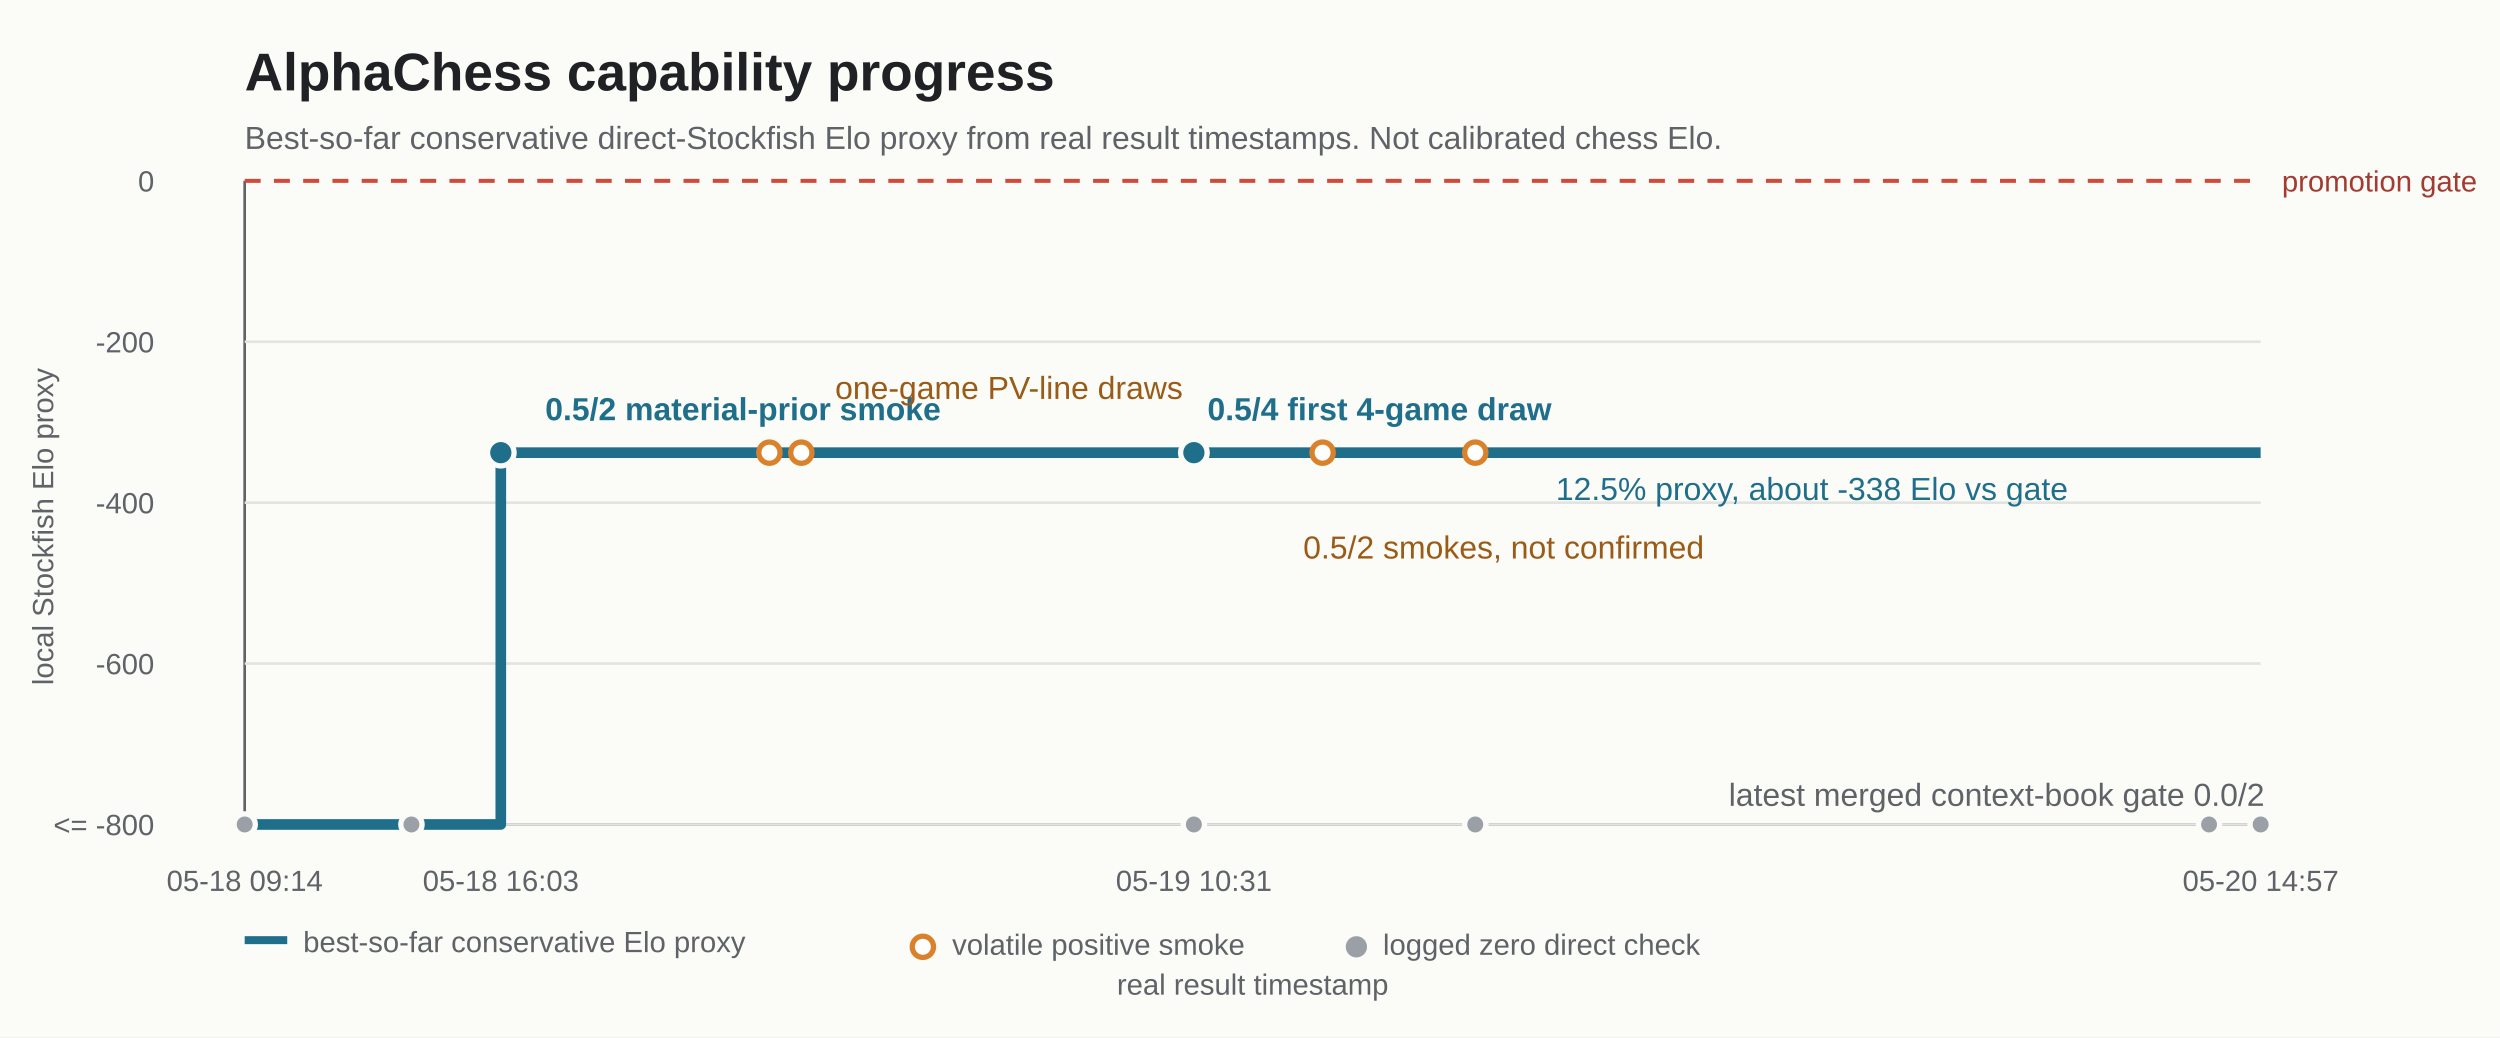
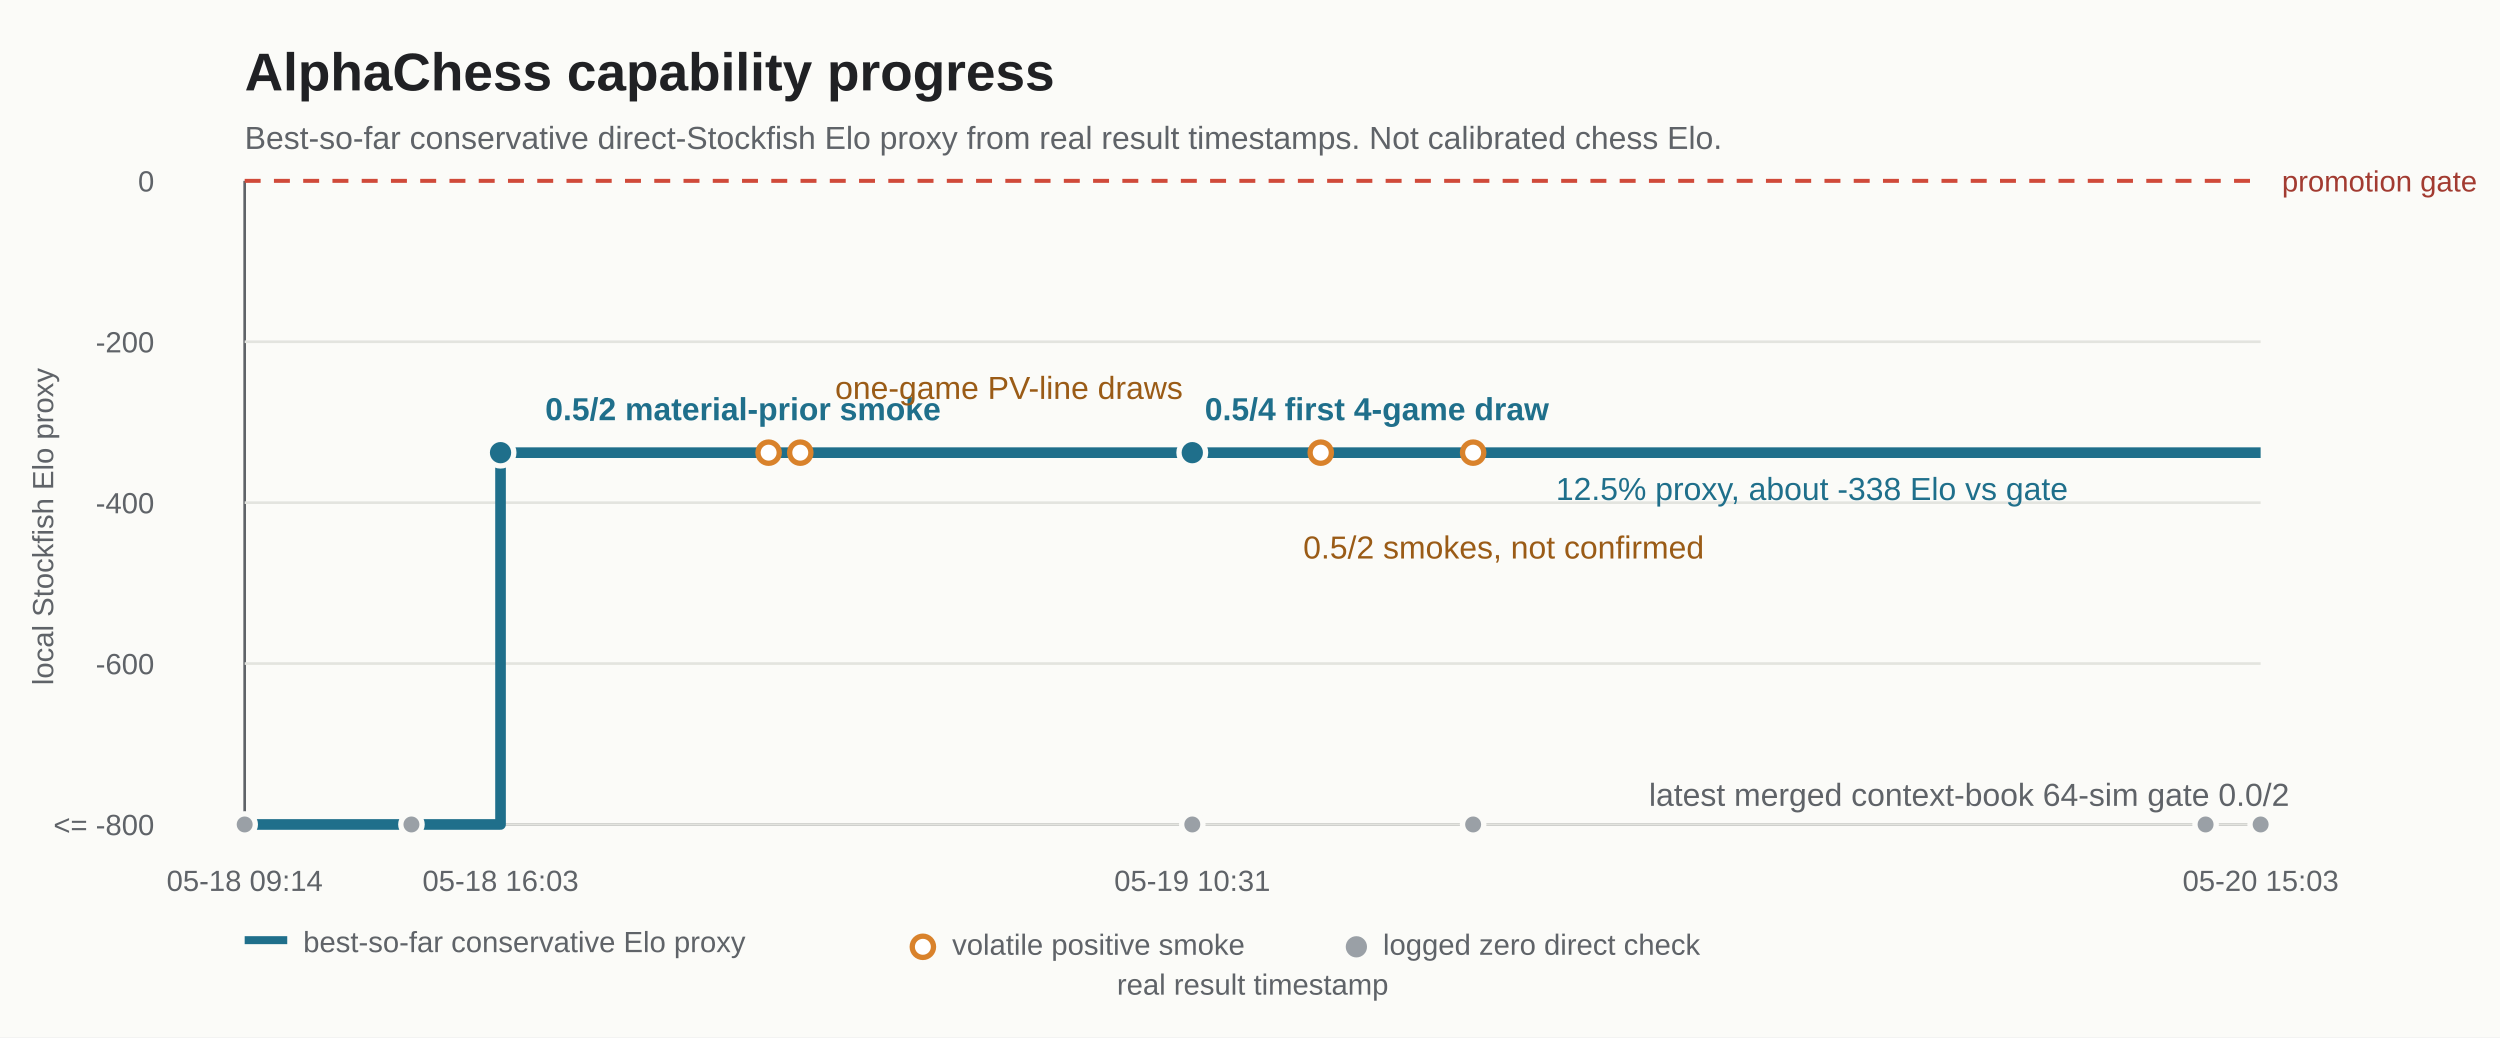
<svg xmlns="http://www.w3.org/2000/svg" width="940" height="390" viewBox="0 0 940 390" role="img" aria-labelledby="title desc">
  <rect width="940" height="390" fill="#fbfbf8" />
  <text x="92" y="34" font-family="Arial, sans-serif" font-size="20" font-weight="700" fill="#202124">AlphaChess capability progress</text>
  <text x="92" y="56" font-family="Arial, sans-serif" font-size="12" fill="#5f6368">Best-so-far conservative direct-Stockfish Elo proxy from real result timestamps. Not calibrated chess Elo.</text>
  <g font-family="Arial, sans-serif" font-size="11" fill="#5f6368">
    <line x1="92" y1="68" x2="92" y2="310" stroke="#5f6368" stroke-width="1" />
    <line x1="92" y1="310" x2="850" y2="310" stroke="#5f6368" stroke-width="1" />
    <line x1="92" y1="68" x2="850" y2="68" stroke="#d04a3a" stroke-width="1.5" stroke-dasharray="6 5" />
    <line x1="92" y1="128.5" x2="850" y2="128.5" stroke="#e3e4df" stroke-width="1" />
    <line x1="92" y1="189" x2="850" y2="189" stroke="#e3e4df" stroke-width="1" />
    <line x1="92" y1="249.5" x2="850" y2="249.5" stroke="#e3e4df" stroke-width="1" />
    <line x1="92" y1="310" x2="850" y2="310" stroke="#e3e4df" stroke-width="1" />
    <text x="58" y="72" text-anchor="end">0</text>
    <text x="58" y="132.5" text-anchor="end">-200</text>
    <text x="58" y="193" text-anchor="end">-400</text>
    <text x="58" y="253.5" text-anchor="end">-600</text>
    <text x="58" y="314" text-anchor="end">&lt;= -800</text>
    <text x="858" y="72" fill="#a23b31">promotion gate</text>
    <text x="92" y="335" text-anchor="middle">05-18 09:14</text>
-     <text x="188.3" y="335" text-anchor="middle">05-18 16:03</text>
-     <text x="448.9" y="335" text-anchor="middle">05-19 10:31</text>
-     <text x="850" y="335" text-anchor="middle">05-20 14:57</text>
+     <text x="188.2" y="335" text-anchor="middle">05-18 16:03</text>
+     <text x="448.3" y="335" text-anchor="middle">05-19 10:31</text>
+     <text x="850" y="335" text-anchor="middle">05-20 15:03</text>
    <text x="471" y="374" text-anchor="middle">real result timestamp</text>
    <text x="20" y="198" text-anchor="middle" transform="rotate(-90 20 198)">local Stockfish Elo proxy</text>
  </g>
-   <path d="M 92 310 L 188.3 310 L 188.3 170.2 L 850 170.2" fill="none" stroke="#1f6f8b" stroke-width="4" stroke-linejoin="round" />
+   <path d="M 92 310 L 188.2 310 L 188.2 170.2 L 850 170.2" fill="none" stroke="#1f6f8b" stroke-width="4" stroke-linejoin="round" />
  <g fill="#9aa0a6" stroke="#fbfbf8" stroke-width="2">
    <circle cx="92" cy="310" r="4" />
    <circle cx="154.7" cy="310" r="4" />
-     <circle cx="448.9" cy="310" r="4" />
-     <circle cx="554.7" cy="310" r="4" />
-     <circle cx="830.6" cy="310" r="4" />
+     <circle cx="448.3" cy="310" r="4" />
+     <circle cx="553.9" cy="310" r="4" />
+     <circle cx="829.3" cy="310" r="4" />
    <circle cx="850" cy="310" r="4" />
  </g>
  <g fill="#1f6f8b" stroke="#fbfbf8" stroke-width="2">
-     <circle cx="188.3" cy="170.2" r="5" />
-     <circle cx="448.9" cy="170.2" r="5" />
+     <circle cx="188.2" cy="170.2" r="5" />
+     <circle cx="448.3" cy="170.2" r="5" />
  </g>
  <g fill="#ffffff" stroke="#d9822b" stroke-width="2">
-     <circle cx="289.3" cy="170.2" r="4" />
-     <circle cx="301.3" cy="170.2" r="4" />
-     <circle cx="497.3" cy="170.2" r="4" />
-     <circle cx="554.7" cy="170.2" r="4" />
+     <circle cx="289" cy="170.2" r="4" />
+     <circle cx="300.9" cy="170.2" r="4" />
+     <circle cx="496.6" cy="170.2" r="4" />
+     <circle cx="553.9" cy="170.2" r="4" />
  </g>
  <g font-family="Arial, sans-serif" font-size="12" fill="#202124">
    <text x="205" y="158" font-weight="700" fill="#1f6f8b">0.5/2 material-prior smoke</text>
-     <text x="454" y="158" font-weight="700" fill="#1f6f8b">0.5/4 first 4-game draw</text>
+     <text x="453" y="158" font-weight="700" fill="#1f6f8b">0.5/4 first 4-game draw</text>
    <text x="585" y="188" fill="#1f6f8b">12.5% proxy, about -338 Elo vs gate</text>
    <text x="314" y="150" fill="#9a5b16">one-game PV-line draws</text>
    <text x="490" y="210" fill="#9a5b16">0.5/2 smokes, not confirmed</text>
-     <text x="650" y="303" fill="#5f6368">latest merged context-book gate 0.0/2</text>
+     <text x="620" y="303" fill="#5f6368">latest merged context-book 64-sim gate 0.0/2</text>
  </g>
  <g font-family="Arial, sans-serif" font-size="11" fill="#5f6368">
    <rect x="92" y="352" width="16" height="3" fill="#1f6f8b" />
    <text x="114" y="358">best-so-far conservative Elo proxy</text>
    <circle cx="347" cy="356" r="4" fill="#ffffff" stroke="#d9822b" stroke-width="2" />
    <text x="358" y="359">volatile positive smoke</text>
    <circle cx="510" cy="356" r="4" fill="#9aa0a6" />
    <text x="520" y="359">logged zero direct check</text>
  </g>
</svg>
